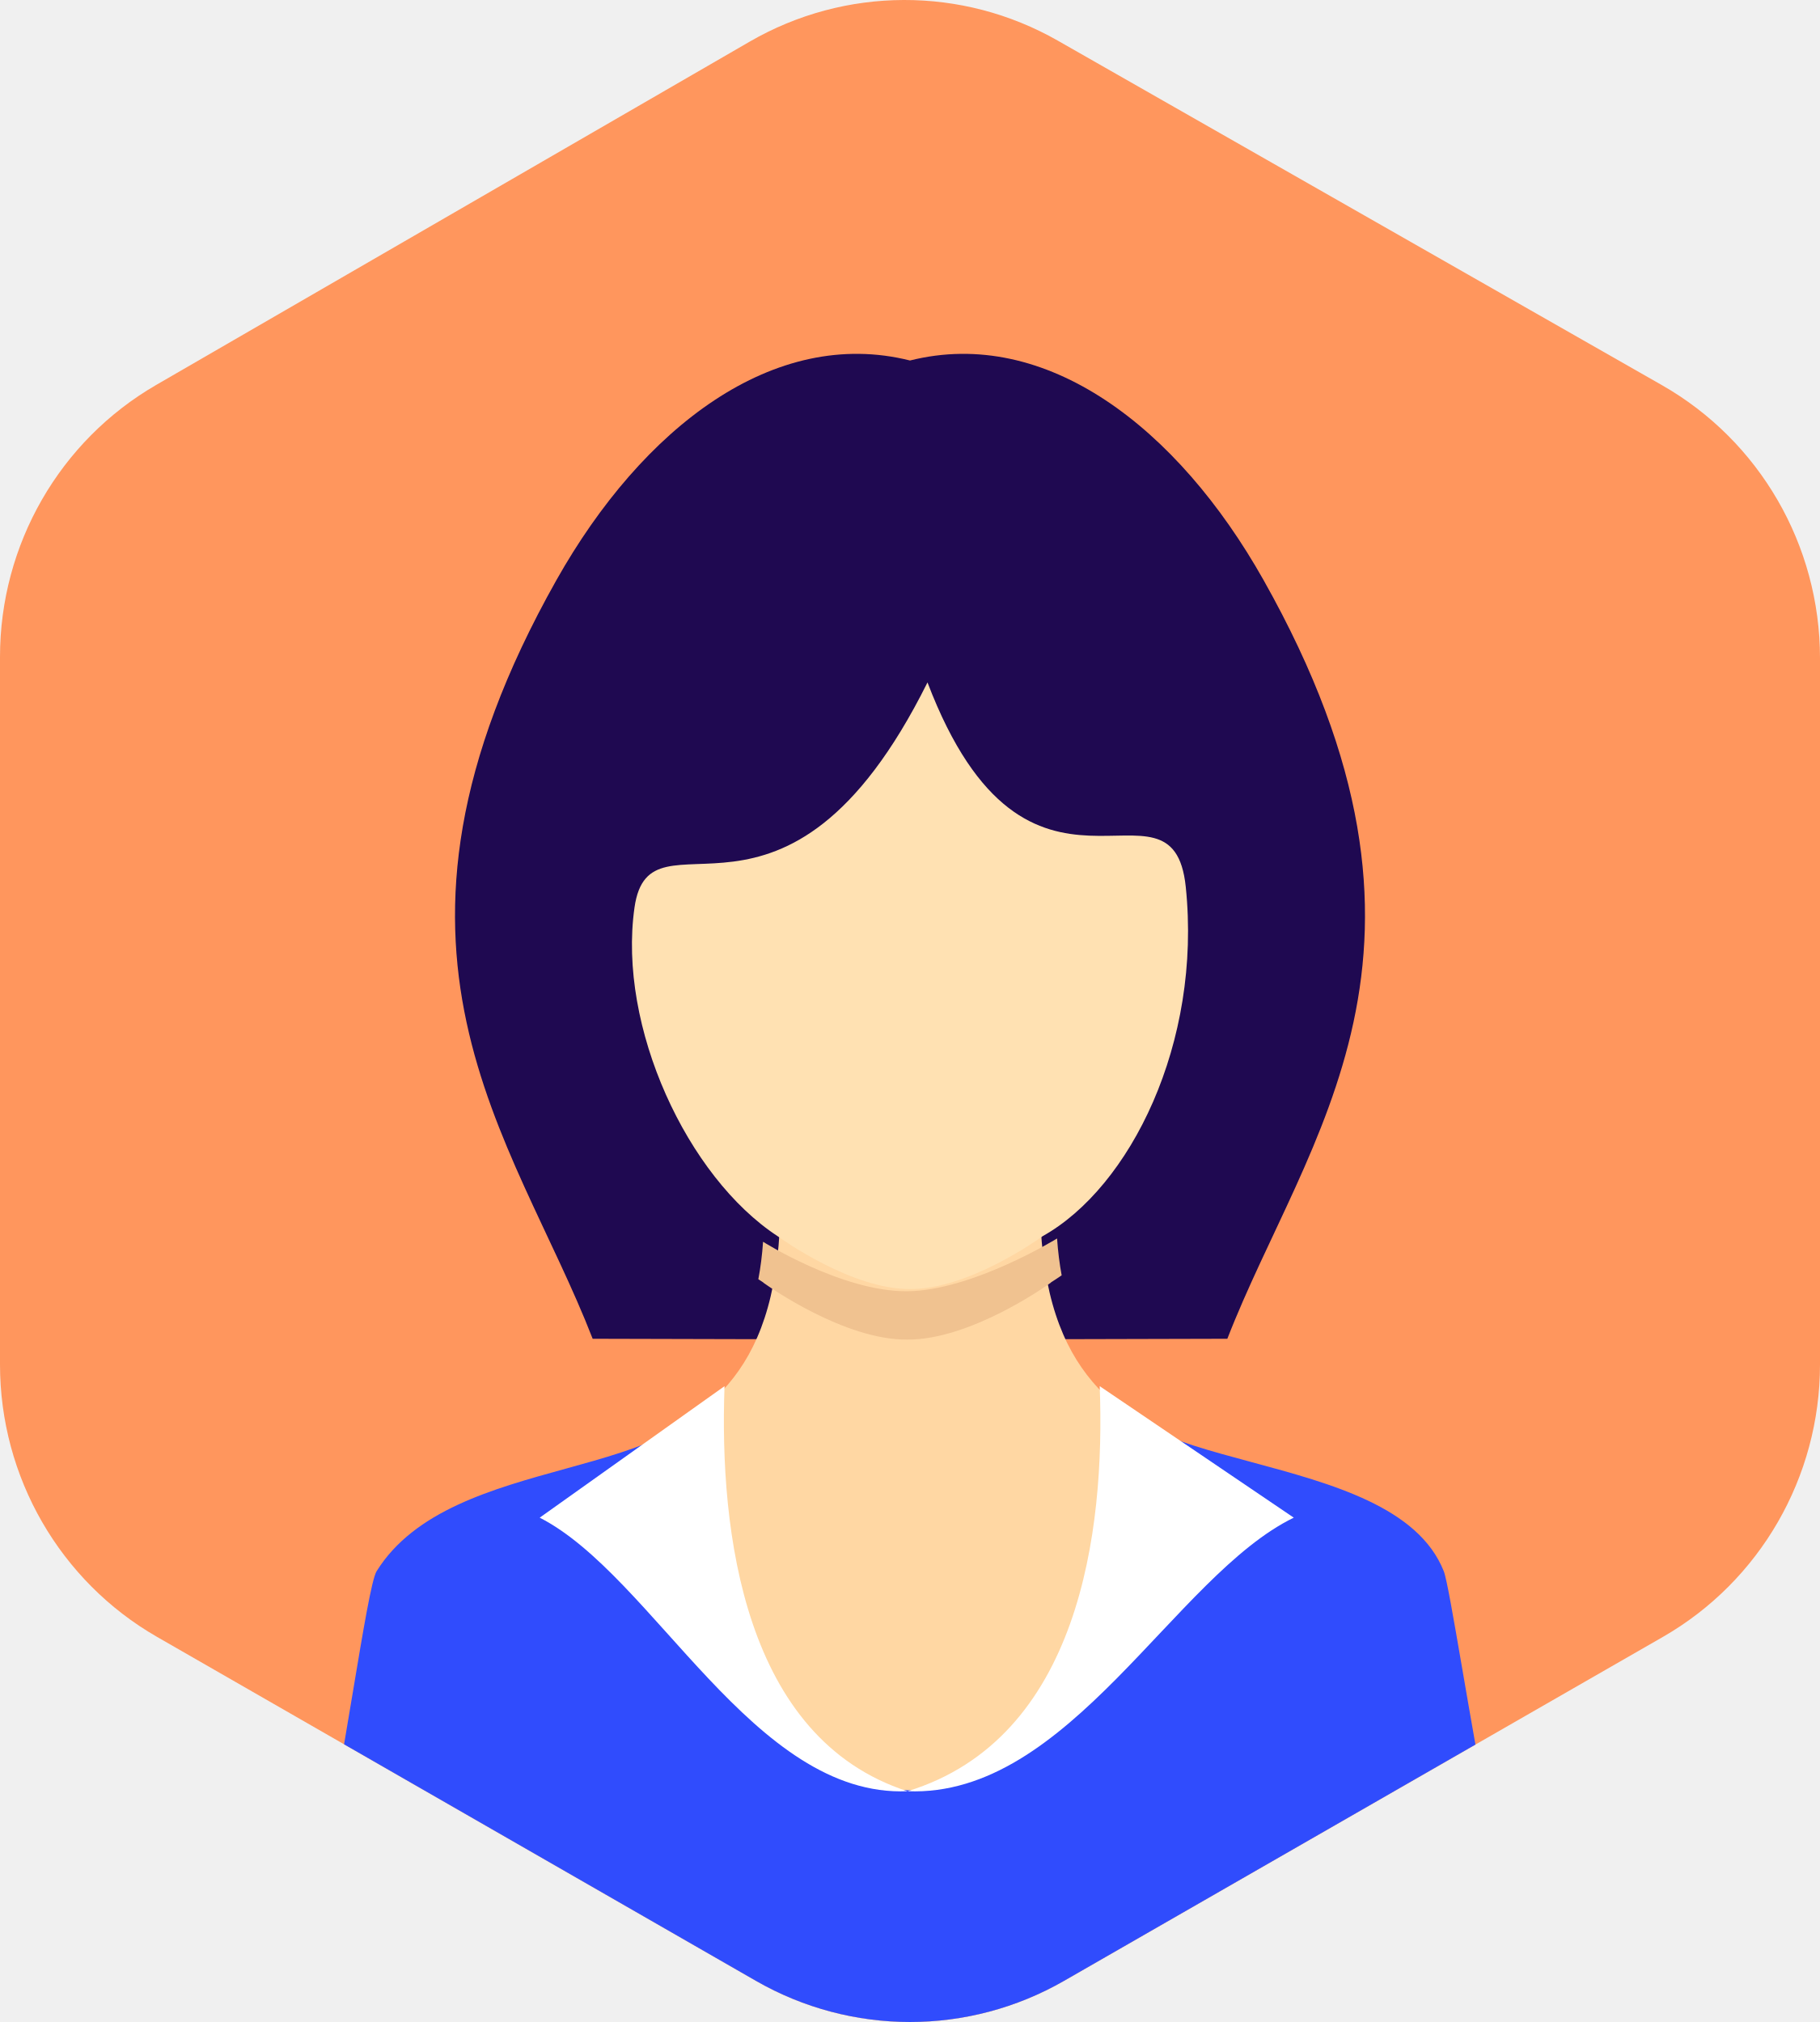
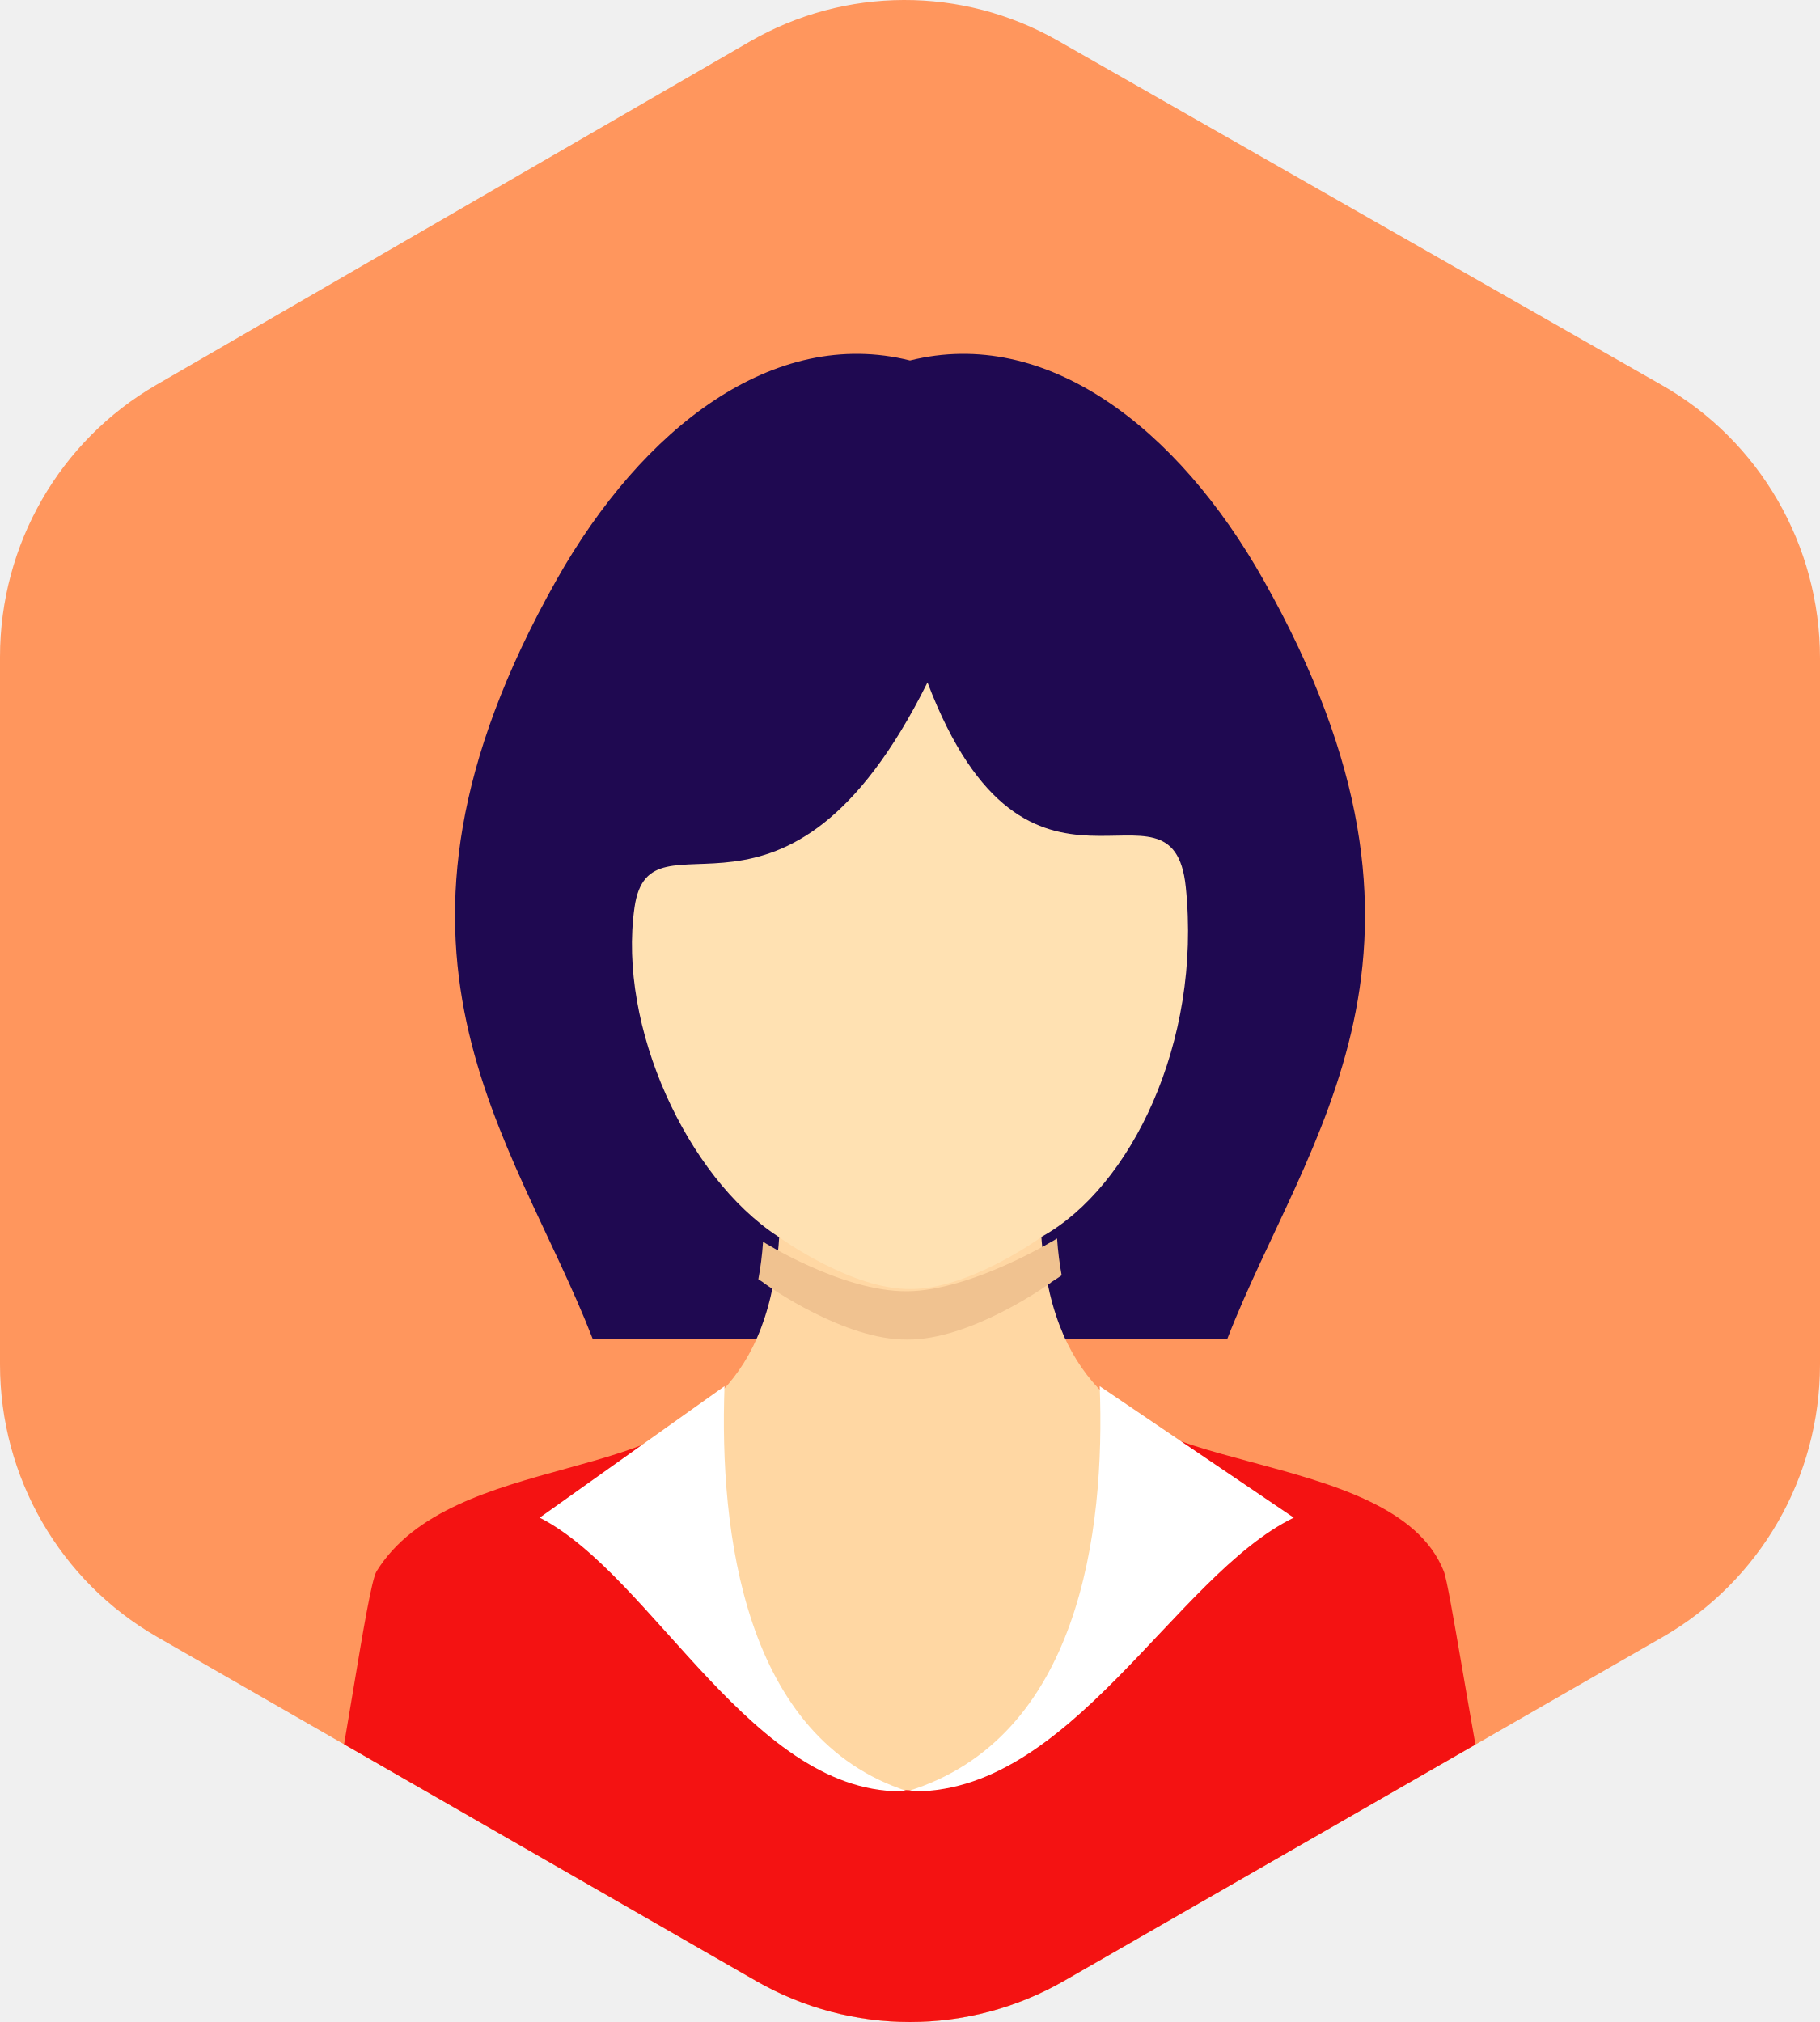
<svg xmlns="http://www.w3.org/2000/svg" width="72" height="80" viewBox="0 0 72 80" fill="none">
  <path d="M0 25.99C0 21.546 2.358 17.441 6.181 15.229L29.66 1.646C33.431 -0.535 38.063 -0.55 41.847 1.608L65.753 15.242C69.613 17.444 72 21.569 72 26.041V53.985C72 58.442 69.628 62.557 65.785 64.764L42.093 78.373C38.316 80.542 33.684 80.542 29.907 78.373L6.214 64.764C2.372 62.557 0 58.442 0 53.985V25.99Z" fill="#FF965D" />
  <path d="M23.446 52.968C20.317 44.915 13.744 37.627 22.015 22.947C25.421 16.901 30.625 12.913 36 14.263C41.375 12.913 46.579 16.901 49.985 22.947C58.256 37.627 51.684 44.915 48.554 52.968L36.001 53L23.446 52.968H23.446Z" fill="#1F0951" />
  <path fill-rule="evenodd" clip-rule="evenodd" d="M58.132 69.16L42.093 78.373C38.316 80.542 33.684 80.542 29.907 78.373L13.883 69.169C14.334 67.129 14.695 65.523 14.899 65.194C17.575 60.873 20.898 59.336 23.818 57.985C27.468 56.297 30.491 54.899 30.841 48.72C30.841 48.72 33.622 50.85 35.903 50.83C38.185 50.809 41.172 48.58 41.172 48.58C41.525 54.775 44.557 56.207 48.216 57.936C51.132 59.314 54.446 60.879 57.118 65.194C57.321 65.522 57.682 67.124 58.132 69.16Z" fill="#FFD7A3" />
  <path d="M42 50.459C41.916 50.006 41.854 49.522 41.818 49C41.818 49 38.454 51.069 35.886 51.088C33.317 51.107 30.187 49.13 30.187 49.13C30.151 49.662 30.087 50.153 30 50.612C30.066 50.655 30.131 50.698 30.198 50.741L30.197 50.748C30.395 50.89 33.402 53.021 35.885 53C38.368 53.021 41.375 50.89 41.573 50.748L41.572 50.741C41.718 50.649 41.86 50.554 41.999 50.459L42 50.459Z" fill="#F0C290" />
  <path d="M30.761 48.908C30.943 49.04 33.715 51.02 36.005 51C38.295 51.02 41.067 49.039 41.249 48.908C44.71 46.973 47.55 41.269 46.909 35.087C46.384 30.023 40.671 37.448 36.692 27C31.06 38.312 25.711 31.62 25.101 35.907C24.429 40.631 27.195 46.574 30.761 48.908V48.908V48.908Z" fill="#FFE1B2" />
-   <path fill-rule="evenodd" clip-rule="evenodd" d="M58.369 69.024L42.093 78.373C38.316 80.542 33.684 80.542 29.907 78.373L13.612 69.013C13.73 68.319 13.844 67.638 13.952 66.99C14.371 64.481 14.705 62.477 14.898 62.166C16.394 59.761 19.485 58.907 22.362 58.113C23.88 57.694 25.339 57.291 26.473 56.685L26.474 56.687C32.562 76.218 40.178 74.954 45.288 56.414C46.394 57.008 47.923 57.42 49.523 57.851C52.679 58.702 56.11 59.627 57.117 62.166C57.233 62.459 57.497 63.99 57.845 66.011C58.004 66.936 58.181 67.965 58.369 69.024ZM26.473 56.685C26.473 56.685 26.473 56.685 26.473 56.685L26.472 56.685H26.473ZM26.473 56.685C26.473 56.685 26.473 56.685 26.473 56.685V56.685H26.473Z" fill="#304CFD" />
+   <path fill-rule="evenodd" clip-rule="evenodd" d="M58.369 69.024L42.093 78.373C38.316 80.542 33.684 80.542 29.907 78.373L13.612 69.013C13.73 68.319 13.844 67.638 13.952 66.99C14.371 64.481 14.705 62.477 14.898 62.166C16.394 59.761 19.485 58.907 22.362 58.113C23.88 57.694 25.339 57.291 26.473 56.685L26.474 56.687C32.562 76.218 40.178 74.954 45.288 56.414C46.394 57.008 47.923 57.42 49.523 57.851C52.679 58.702 56.11 59.627 57.117 62.166C57.233 62.459 57.497 63.99 57.845 66.011C58.004 66.936 58.181 67.965 58.369 69.024ZM26.473 56.685C26.473 56.685 26.473 56.685 26.473 56.685L26.472 56.685H26.473ZM26.473 56.685C26.473 56.685 26.473 56.685 26.473 56.685V56.685H26.473Z" fill="#F41212" />
  <path d="M28.663 54.842C28.45 60.611 29.43 68.782 35.902 70.87C29.809 71.125 25.855 62.346 21.351 60.046L28.663 54.843V54.842H28.663Z" fill="white" />
  <path d="M43.505 54.842C43.728 60.611 42.699 68.782 35.903 70.87C42.301 71.125 46.453 62.346 51.182 60.046L43.504 54.843L43.505 54.842Z" fill="white" />
</svg>
